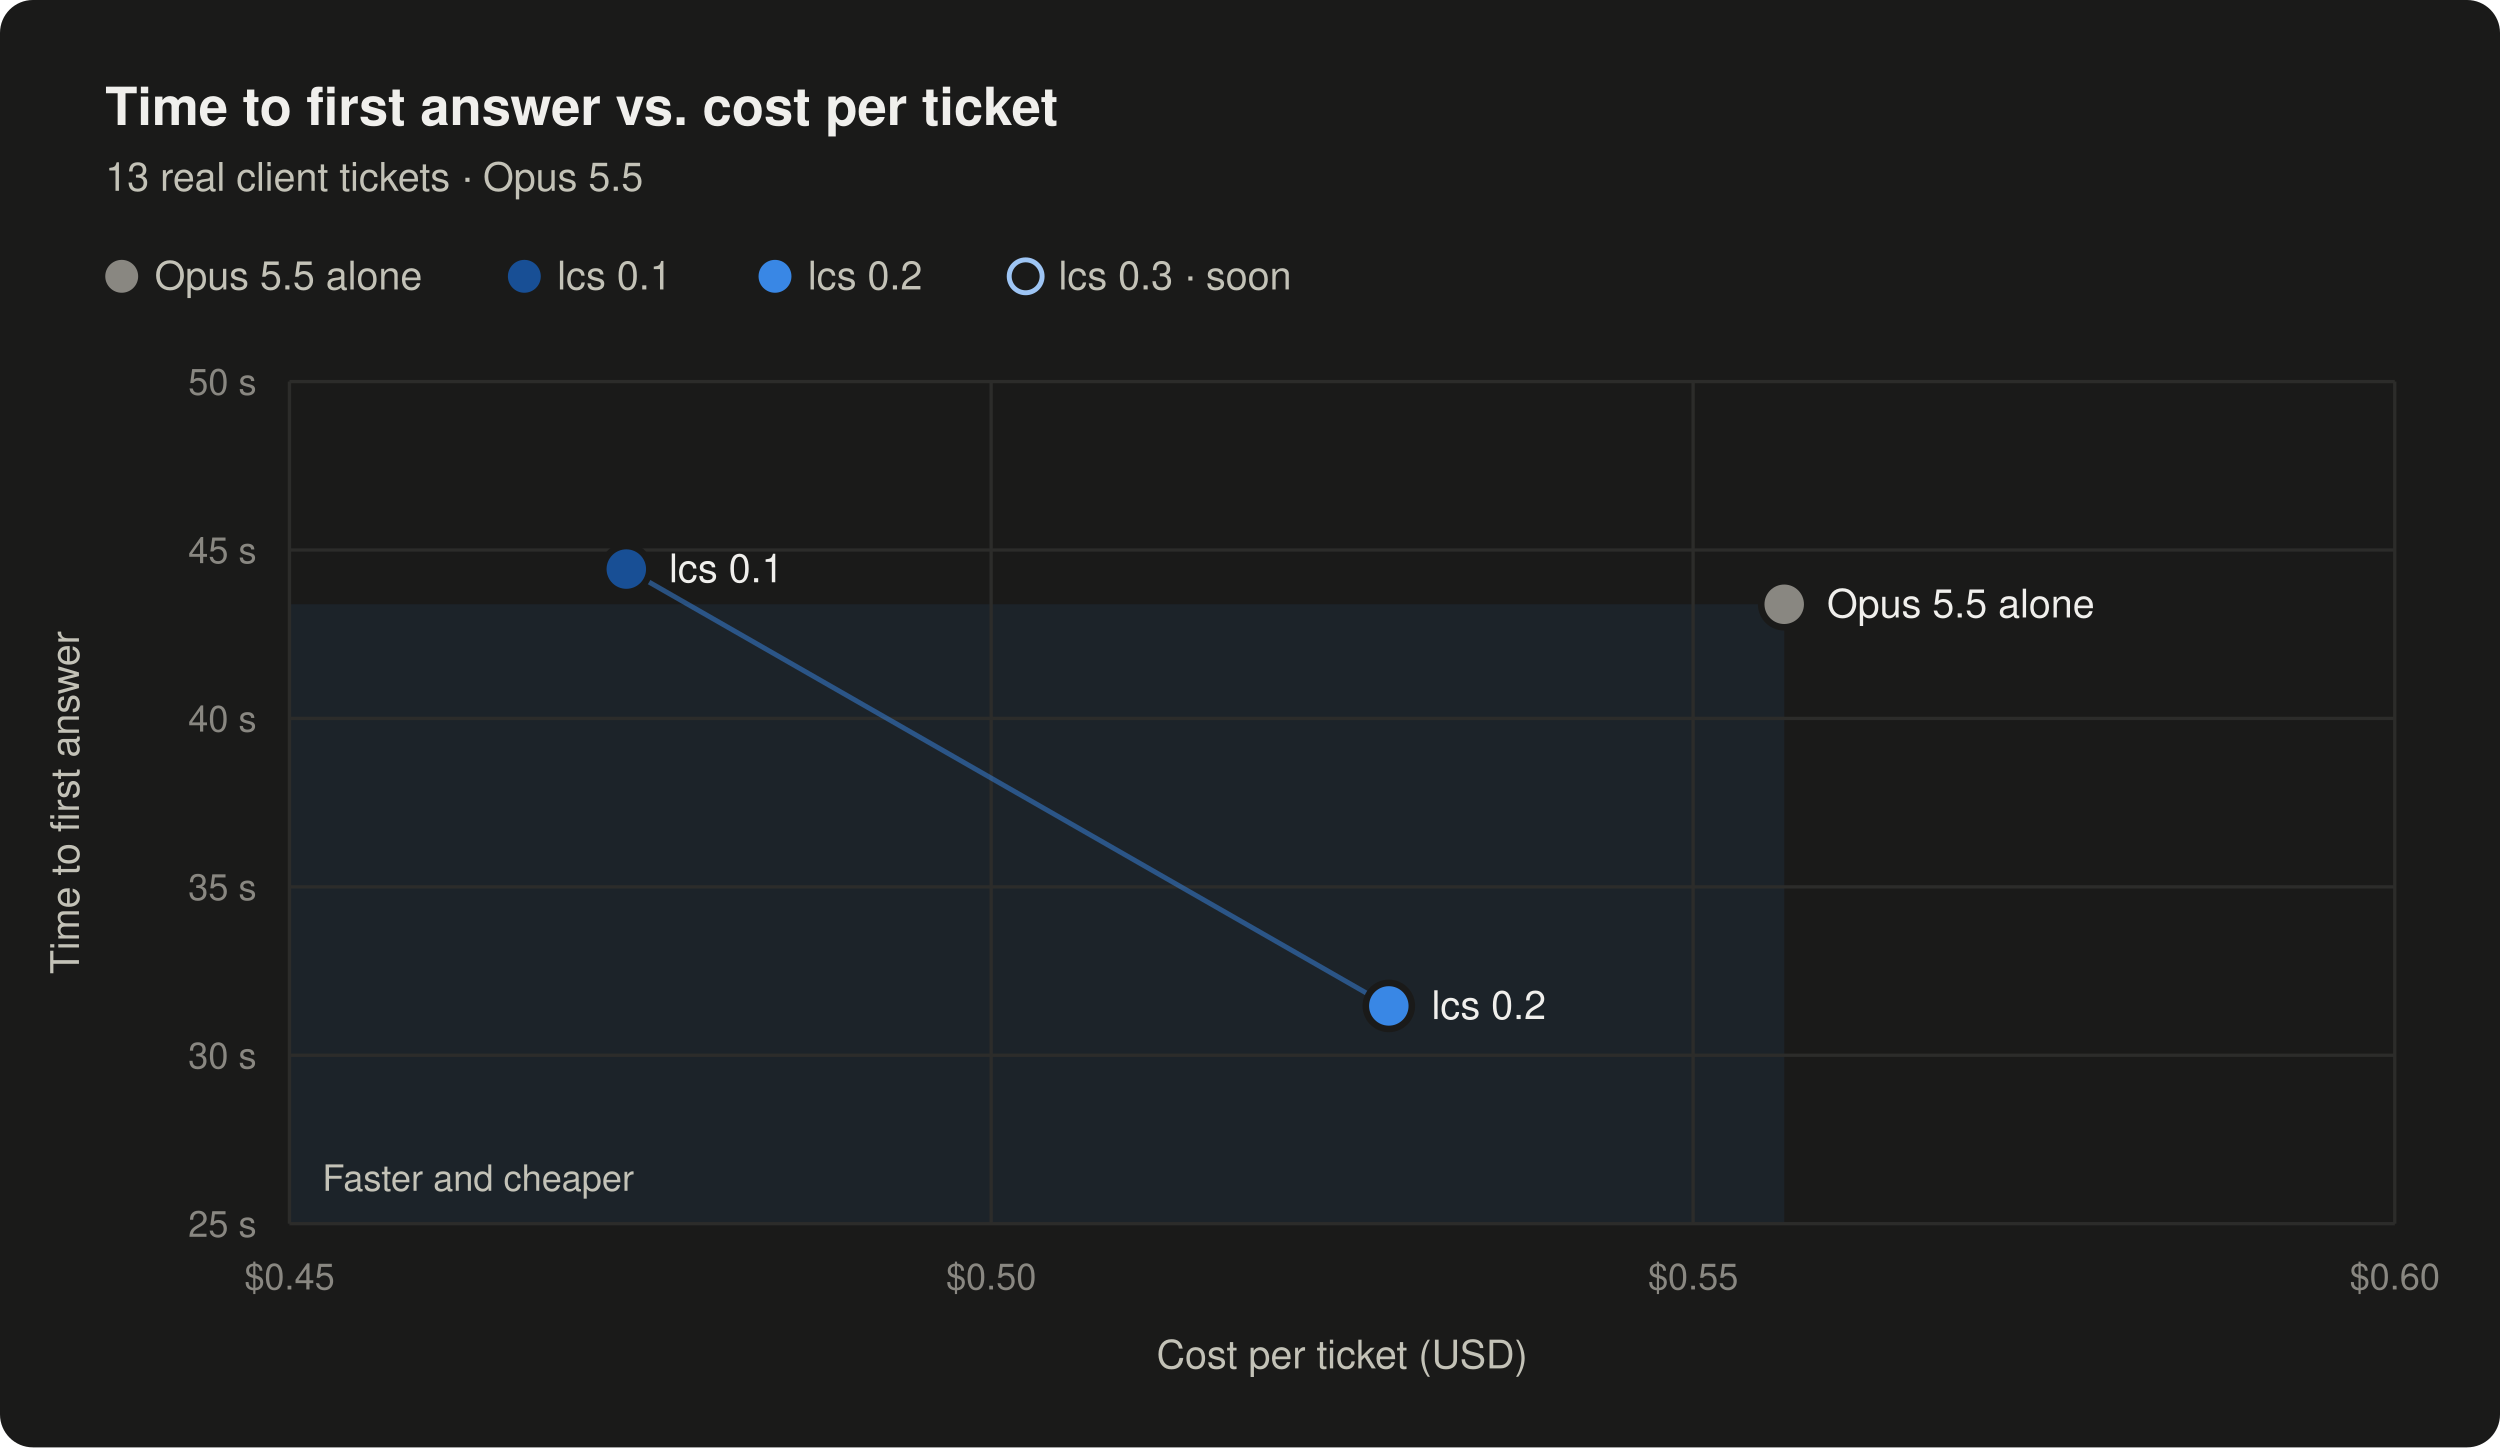
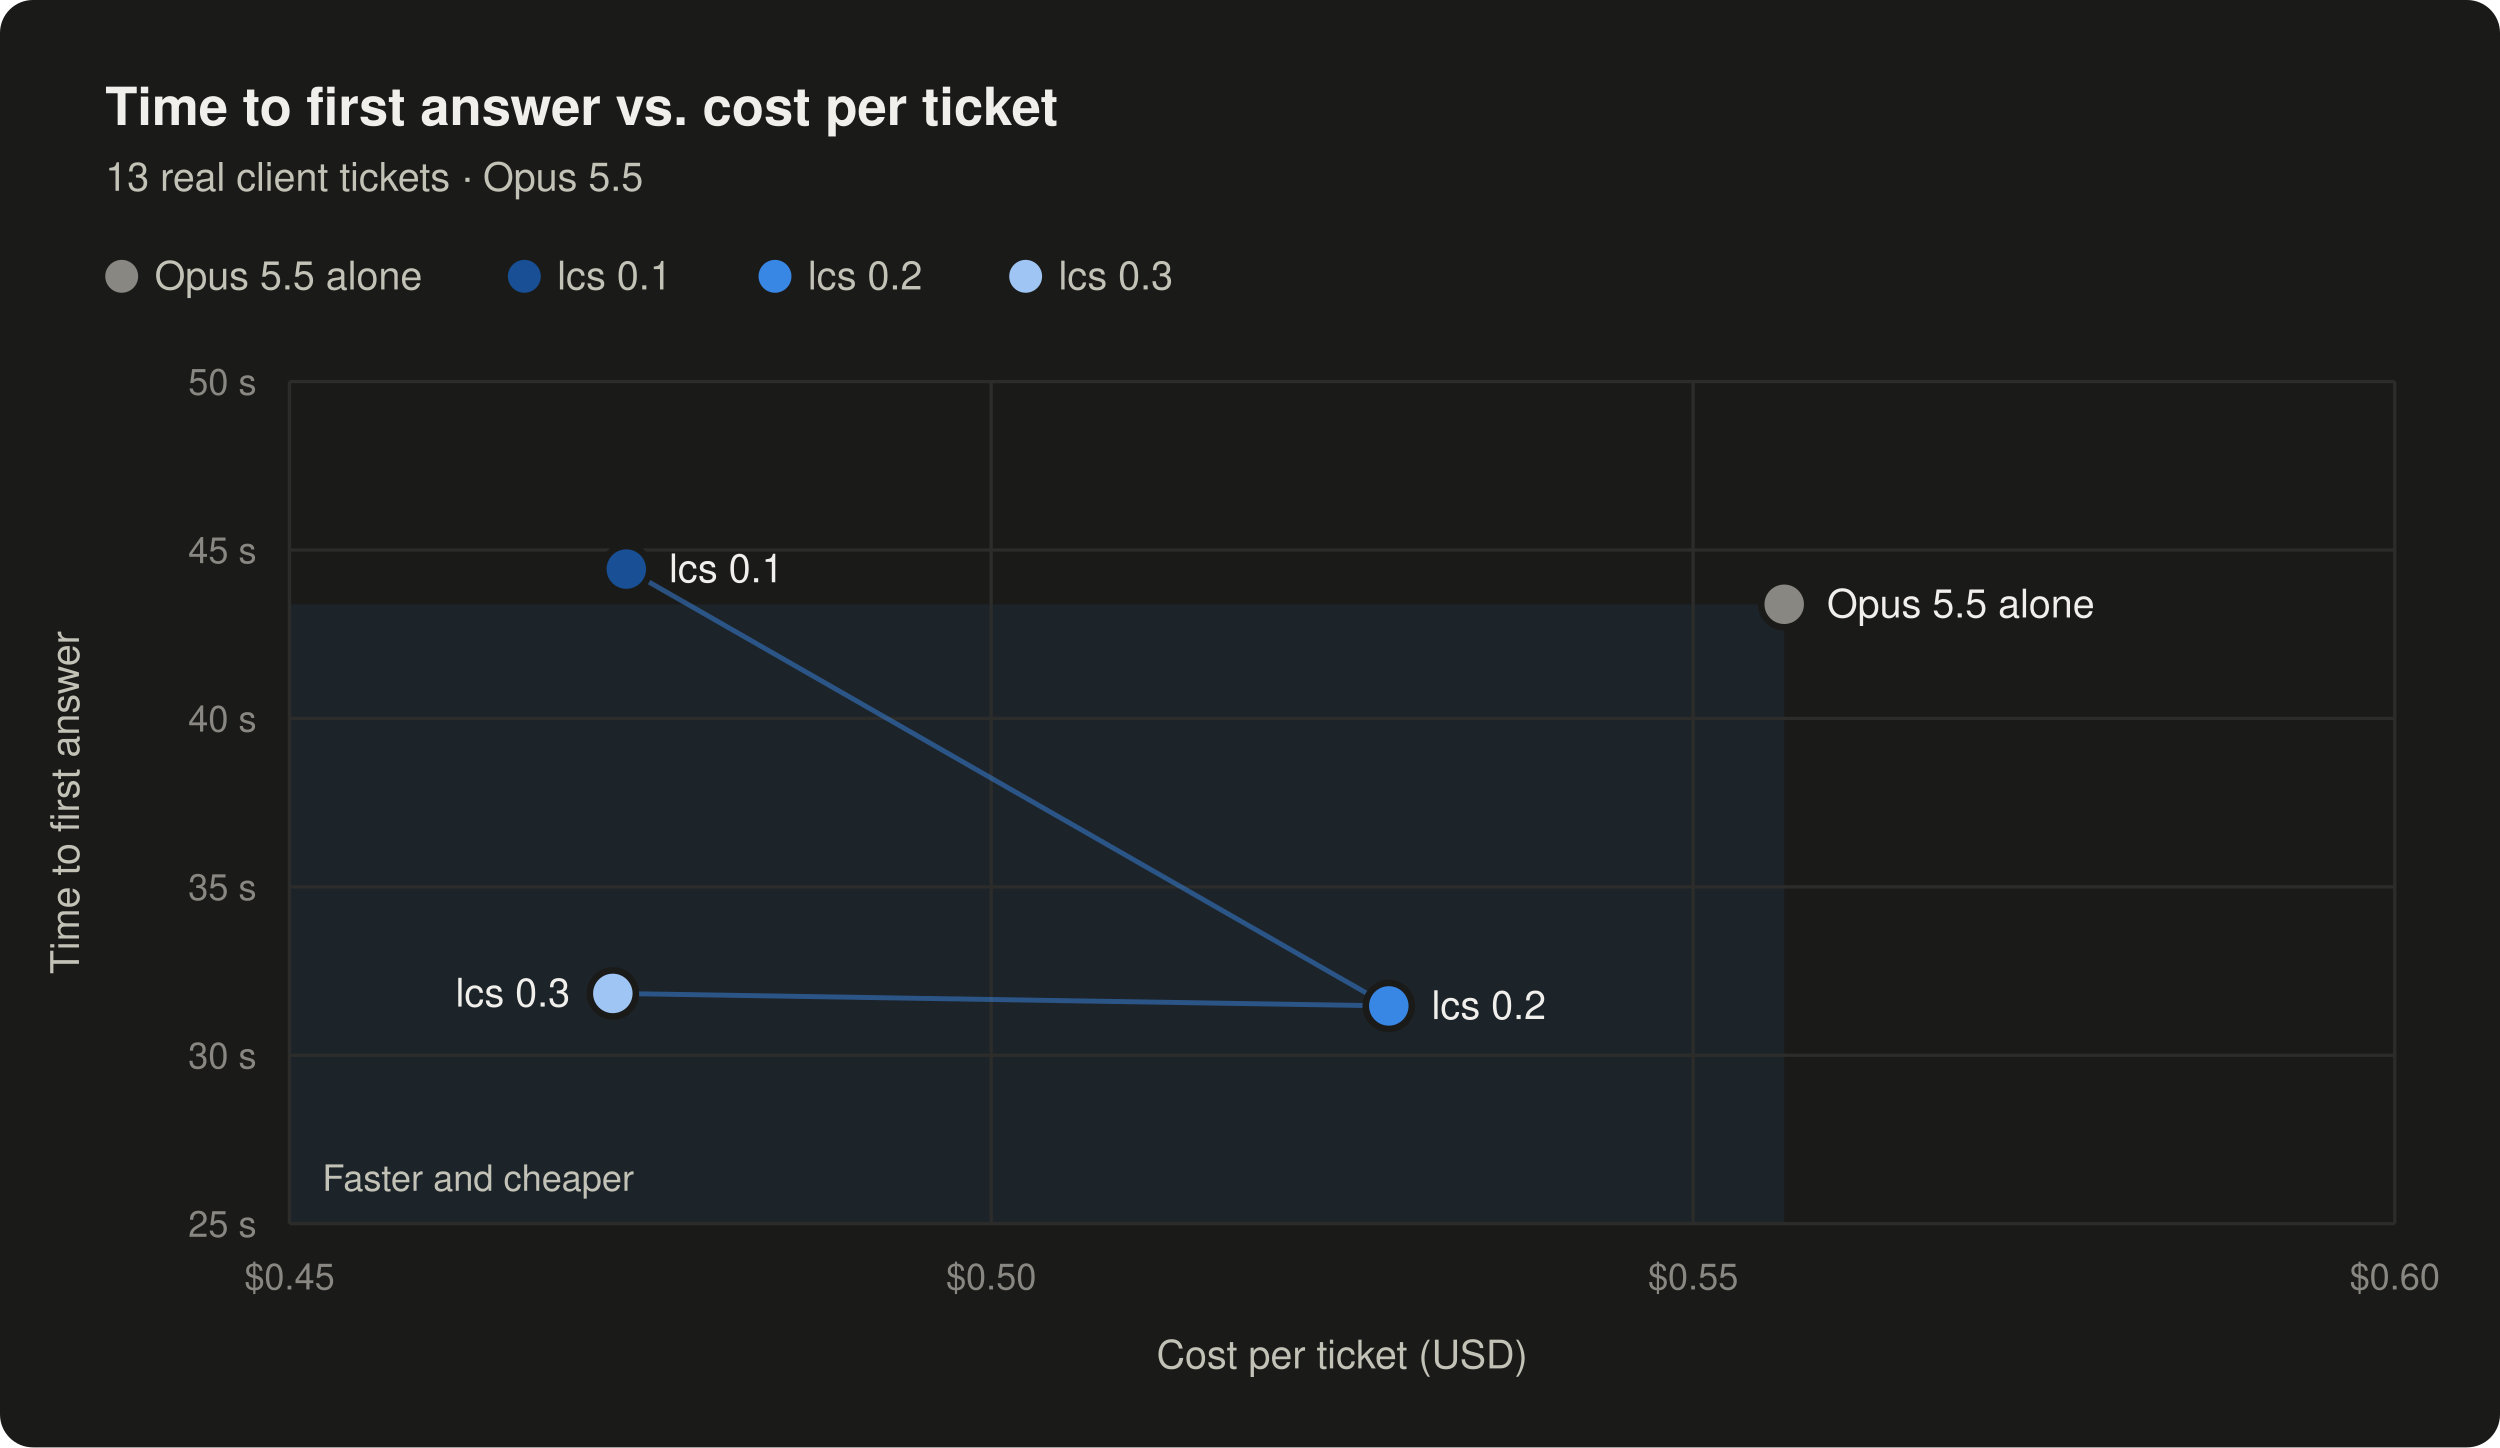
- <svg xmlns="http://www.w3.org/2000/svg" viewBox="0 0 760 440" width="760" height="440" role="img" aria-label="Time to first answer vs. cost per ticket. Opus 5.5 alone: 43.4 s, $0.56; lcs 0.1: 44.4 s, $0.47; lcs 0.2: 31.5 s, $0.53">
+ <svg xmlns="http://www.w3.org/2000/svg" viewBox="0 0 760 440" width="760" height="440" role="img" aria-label="Time to first answer vs. cost per ticket. Opus 5.5 alone: 43.4 s, $0.56; lcs 0.1: 44.4 s, $0.47; lcs 0.2: 31.5 s, $0.53; lcs 0.3: 31.8 s, $0.47">
  <rect width="760" height="440" rx="10" fill="#1a1a19" />
  <text x="32.0" y="38.0" font-family="system-ui,-apple-system,Segoe UI,Helvetica,Arial,sans-serif" font-size="16" font-weight="600" fill="#f0efec" text-anchor="start">Time to first answer vs. cost per ticket</text>
  <text x="32.0" y="58.0" font-family="system-ui,-apple-system,Segoe UI,Helvetica,Arial,sans-serif" font-size="12" font-weight="400" fill="#c3c2b7" text-anchor="start">13 real client tickets · Opus 5.5</text>
  <circle cx="37" cy="84" r="5" fill="#898781" stroke="#898781" stroke-width="0" />
  <text x="47.0" y="88.0" font-family="system-ui,-apple-system,Segoe UI,Helvetica,Arial,sans-serif" font-size="12" font-weight="400" fill="#c3c2b7" text-anchor="start">Opus 5.5 alone</text>
  <circle cx="159.4" cy="84" r="5" fill="#184f95" stroke="#184f95" stroke-width="0" />
  <text x="169.4" y="88.0" font-family="system-ui,-apple-system,Segoe UI,Helvetica,Arial,sans-serif" font-size="12" font-weight="400" fill="#c3c2b7" text-anchor="start">lcs 0.1</text>
  <circle cx="235.6" cy="84" r="5" fill="#3987e5" stroke="#3987e5" stroke-width="0" />
  <text x="245.6" y="88.0" font-family="system-ui,-apple-system,Segoe UI,Helvetica,Arial,sans-serif" font-size="12" font-weight="400" fill="#c3c2b7" text-anchor="start">lcs 0.2</text>
-   <circle cx="311.8" cy="84" r="5" fill="none" stroke="#9ec5f4" stroke-width="1.5" />
-   <text x="321.8" y="88.0" font-family="system-ui,-apple-system,Segoe UI,Helvetica,Arial,sans-serif" font-size="12" font-weight="400" fill="#c3c2b7" text-anchor="start">lcs 0.3 · soon</text>
+   <circle cx="311.8" cy="84" r="5" fill="#9ec5f4" stroke="#9ec5f4" stroke-width="0" />
+   <text x="321.8" y="88.0" font-family="system-ui,-apple-system,Segoe UI,Helvetica,Arial,sans-serif" font-size="12" font-weight="400" fill="#c3c2b7" text-anchor="start">lcs 0.3</text>
  <rect x="88" y="183.7" width="454.4" height="188.3" fill="#3987e5" opacity="0.08" />
  <text x="98.0" y="362.0" font-family="system-ui,-apple-system,Segoe UI,Helvetica,Arial,sans-serif" font-size="11" font-weight="400" fill="#c3c2b7" text-anchor="start">Faster and cheaper</text>
  <line x1="88.0" x2="88.0" y1="116" y2="372" stroke="#2c2c2a" />
  <text x="88.0" y="392.0" font-family="system-ui,-apple-system,Segoe UI,Helvetica,Arial,sans-serif" font-size="11" font-weight="400" fill="#898781" text-anchor="middle" font-variant-numeric="tabular-nums">$0.45</text>
  <line x1="301.3" x2="301.3" y1="116" y2="372" stroke="#2c2c2a" />
  <text x="301.3" y="392.0" font-family="system-ui,-apple-system,Segoe UI,Helvetica,Arial,sans-serif" font-size="11" font-weight="400" fill="#898781" text-anchor="middle" font-variant-numeric="tabular-nums">$0.50</text>
  <line x1="514.7" x2="514.7" y1="116" y2="372" stroke="#2c2c2a" />
  <text x="514.7" y="392.0" font-family="system-ui,-apple-system,Segoe UI,Helvetica,Arial,sans-serif" font-size="11" font-weight="400" fill="#898781" text-anchor="middle" font-variant-numeric="tabular-nums">$0.55</text>
  <line x1="728.0" x2="728.0" y1="116" y2="372" stroke="#2c2c2a" />
  <text x="728.0" y="392.0" font-family="system-ui,-apple-system,Segoe UI,Helvetica,Arial,sans-serif" font-size="11" font-weight="400" fill="#898781" text-anchor="middle" font-variant-numeric="tabular-nums">$0.60</text>
  <line x1="88" x2="728" y1="372.0" y2="372.0" stroke="#2c2c2a" />
  <text x="78.0" y="376.0" font-family="system-ui,-apple-system,Segoe UI,Helvetica,Arial,sans-serif" font-size="11" font-weight="400" fill="#898781" text-anchor="end" font-variant-numeric="tabular-nums">25 s</text>
  <line x1="88" x2="728" y1="320.8" y2="320.8" stroke="#2c2c2a" />
  <text x="78.0" y="324.8" font-family="system-ui,-apple-system,Segoe UI,Helvetica,Arial,sans-serif" font-size="11" font-weight="400" fill="#898781" text-anchor="end" font-variant-numeric="tabular-nums">30 s</text>
  <line x1="88" x2="728" y1="269.6" y2="269.6" stroke="#2c2c2a" />
  <text x="78.0" y="273.6" font-family="system-ui,-apple-system,Segoe UI,Helvetica,Arial,sans-serif" font-size="11" font-weight="400" fill="#898781" text-anchor="end" font-variant-numeric="tabular-nums">35 s</text>
  <line x1="88" x2="728" y1="218.4" y2="218.4" stroke="#2c2c2a" />
  <text x="78.0" y="222.4" font-family="system-ui,-apple-system,Segoe UI,Helvetica,Arial,sans-serif" font-size="11" font-weight="400" fill="#898781" text-anchor="end" font-variant-numeric="tabular-nums">40 s</text>
  <line x1="88" x2="728" y1="167.2" y2="167.2" stroke="#2c2c2a" />
  <text x="78.0" y="171.2" font-family="system-ui,-apple-system,Segoe UI,Helvetica,Arial,sans-serif" font-size="11" font-weight="400" fill="#898781" text-anchor="end" font-variant-numeric="tabular-nums">45 s</text>
  <line x1="88" x2="728" y1="116.0" y2="116.0" stroke="#2c2c2a" />
  <text x="78.0" y="120.0" font-family="system-ui,-apple-system,Segoe UI,Helvetica,Arial,sans-serif" font-size="11" font-weight="400" fill="#898781" text-anchor="end" font-variant-numeric="tabular-nums">50 s</text>
  <text x="408.0" y="416.0" font-family="system-ui,-apple-system,Segoe UI,Helvetica,Arial,sans-serif" font-size="12" font-weight="400" fill="#c3c2b7" text-anchor="middle">Cost per ticket (USD)</text>
  <text x="24.0" y="244.0" font-family="system-ui,-apple-system,Segoe UI,Helvetica,Arial,sans-serif" font-size="12" font-weight="400" fill="#c3c2b7" text-anchor="middle" transform="rotate(-90 24 244.0)">Time to first answer</text>
-   <polyline points="190.4,173.0 422.2,305.8" fill="none" stroke="#3987e5" stroke-width="1.5" opacity="0.5" />
+   <polyline points="190.4,173.0 422.2,305.8 186.3,302.0" fill="none" stroke="#3987e5" stroke-width="1.5" opacity="0.5" />
  <g>
    <circle cx="542.4" cy="183.7" r="7" fill="#898781" stroke="#1a1a19" stroke-width="2" />
    <text x="555.4" y="187.7" font-family="system-ui,-apple-system,Segoe UI,Helvetica,Arial,sans-serif" font-size="12" font-weight="500" fill="#f0efec" text-anchor="start">Opus 5.5 alone</text>
  </g>
  <g>
    <circle cx="190.4" cy="173.0" r="7" fill="#184f95" stroke="#1a1a19" stroke-width="2" />
    <text x="203.4" y="177.0" font-family="system-ui,-apple-system,Segoe UI,Helvetica,Arial,sans-serif" font-size="12" font-weight="500" fill="#f0efec" text-anchor="start">lcs 0.1</text>
  </g>
  <g>
    <circle cx="422.2" cy="305.8" r="7" fill="#3987e5" stroke="#1a1a19" stroke-width="2" />
    <text x="435.2" y="309.8" font-family="system-ui,-apple-system,Segoe UI,Helvetica,Arial,sans-serif" font-size="12" font-weight="500" fill="#f0efec" text-anchor="start">lcs 0.2</text>
  </g>
+   <g>
+     <circle cx="186.3" cy="302.0" r="7" fill="#9ec5f4" stroke="#1a1a19" stroke-width="2" />
+     <text x="173.3" y="306.0" font-family="system-ui,-apple-system,Segoe UI,Helvetica,Arial,sans-serif" font-size="12" font-weight="500" fill="#f0efec" text-anchor="end">lcs 0.3</text>
+   </g>
</svg>
